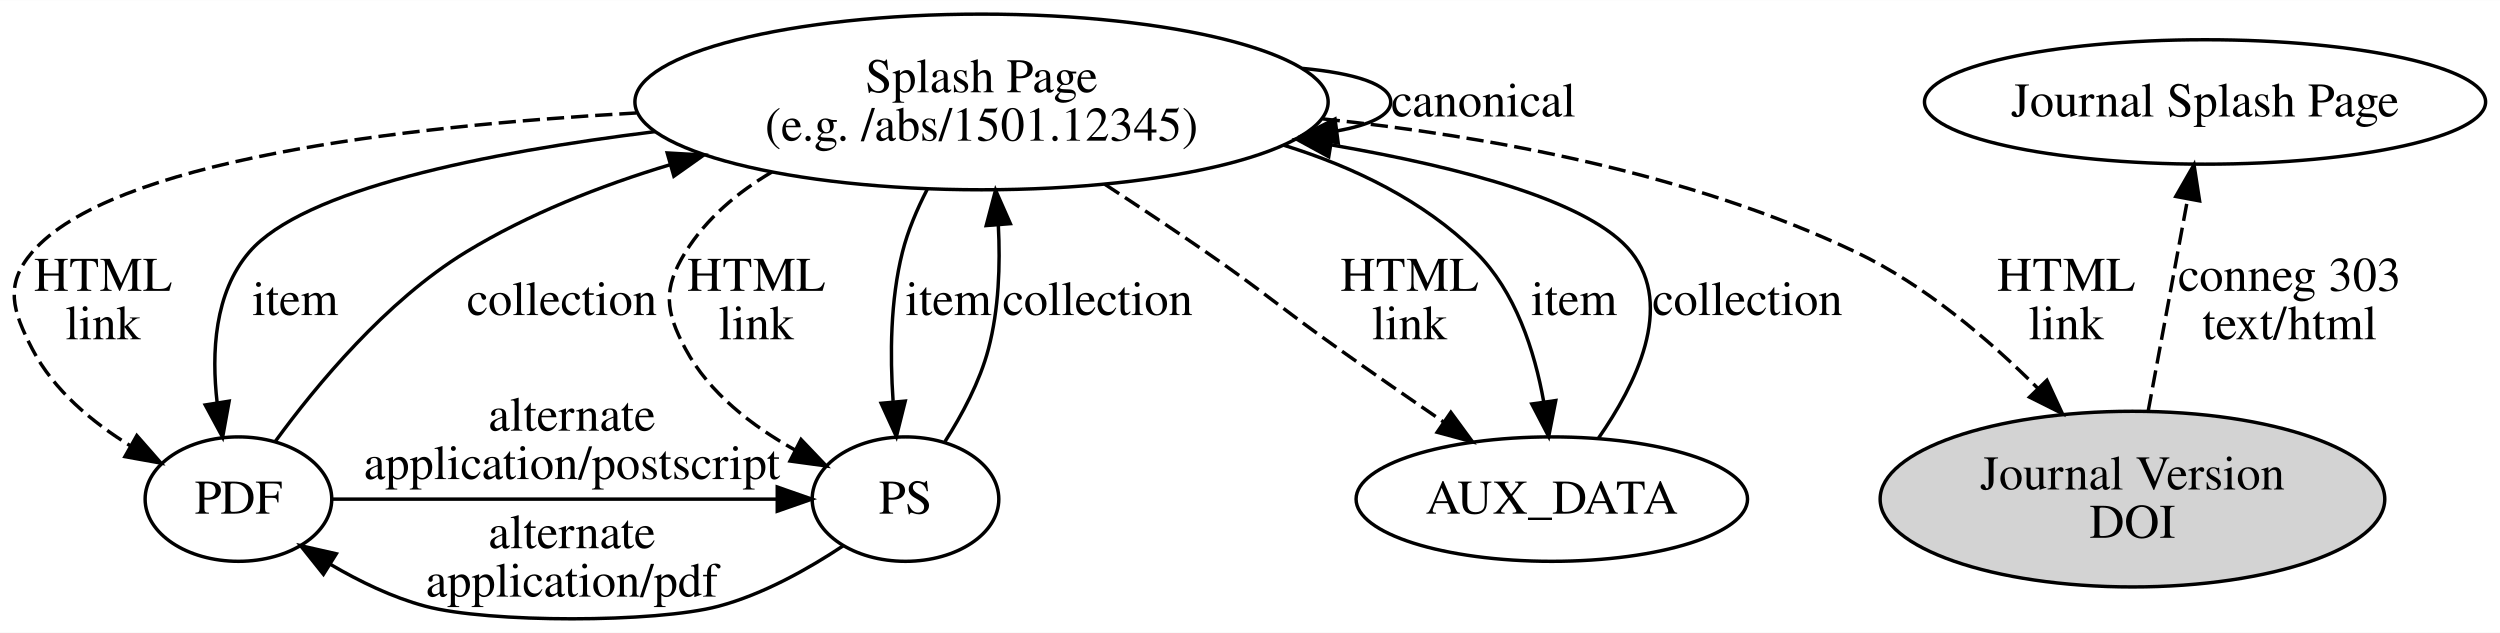
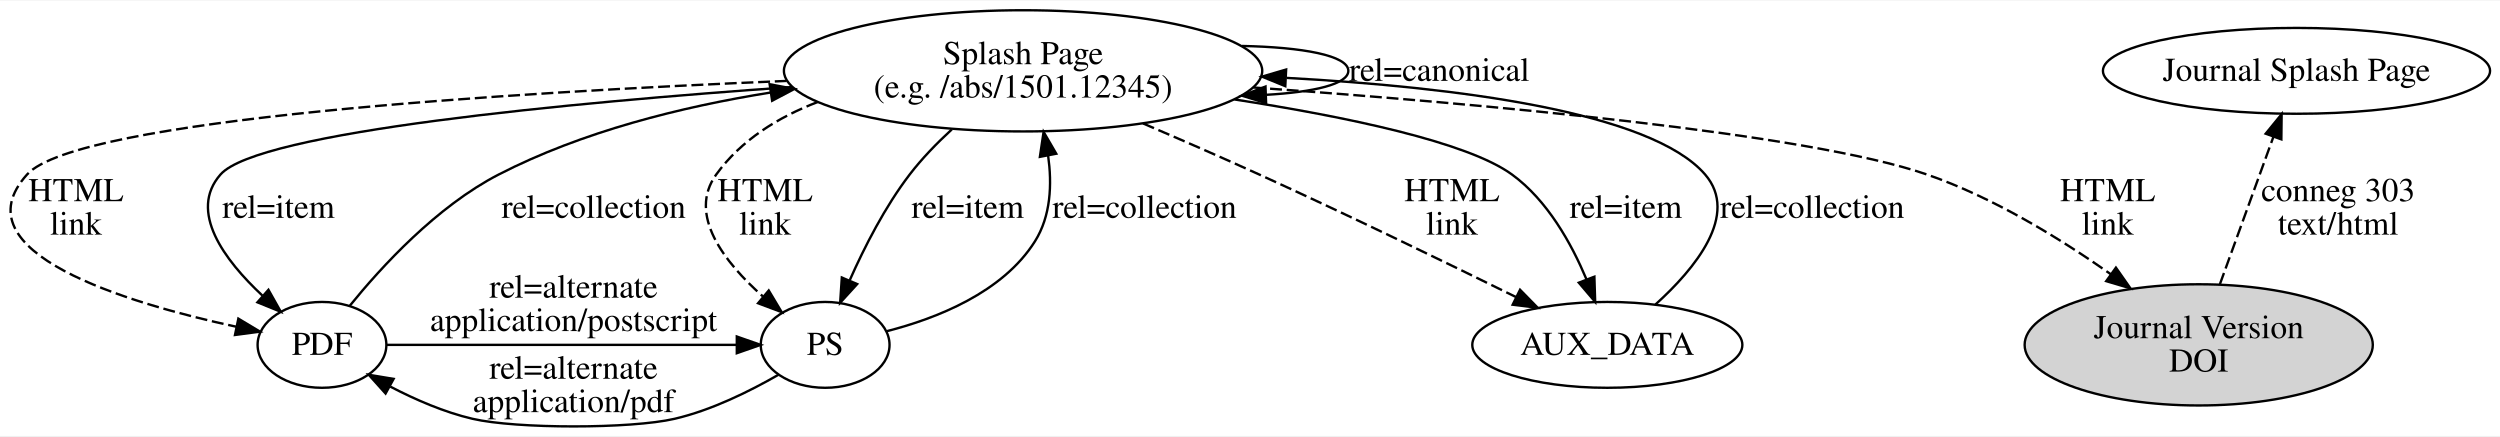
- <svg xmlns="http://www.w3.org/2000/svg" width="723pt" height="183pt" viewBox="0.00 0.00 723.33 183.00">
-   <g id="graph0" class="graph" transform="scale(1 1) rotate(0) translate(4 179)">
-     <polygon fill="white" stroke="none" points="-4,4 -4,-179 719.326,-179 719.326,4 -4,4" />
+ <svg xmlns="http://www.w3.org/2000/svg" width="1048pt" height="183pt" viewBox="0.00 0.00 1048.36 182.56">
+   <g id="graph0" class="graph" transform="scale(1 1) rotate(0) translate(4 178.564)">
+     <polygon fill="white" stroke="none" points="-4,4 -4,-178.564 1044.36,-178.564 1044.36,4 -4,4" />
    <g id="node1" class="node">
-       <ellipse fill="none" stroke="black" cx="279.988" cy="-149.544" rx="100.289" ry="25.412" />
-       <text text-anchor="middle" x="279.988" y="-152.344" font-family="Times,serif" font-size="14.00">Splash Page</text>
-       <text text-anchor="middle" x="279.988" y="-138.344" font-family="Times,serif" font-size="14.00">(e.g. /abs/1501.12345)</text>
+       <ellipse fill="none" stroke="black" cx="425.021" cy="-149.108" rx="100.289" ry="25.412" />
+       <text text-anchor="middle" x="425.021" y="-151.908" font-family="Times,serif" font-size="14.00">Splash Page</text>
+       <text text-anchor="middle" x="425.021" y="-137.908" font-family="Times,serif" font-size="14.00">(e.g. /abs/1501.12345)</text>
    </g>
    <g id="edge4" class="edge">
-       <path fill="none" stroke="black" d="M372.809,-159.259C387.966,-157.868 398.383,-154.63 398.383,-149.544 398.383,-145.69 392.401,-142.897 382.907,-141.165" />
-       <polygon fill="black" stroke="black" points="383.182,-137.671 372.809,-139.829 382.264,-144.61 383.182,-137.671" />
-       <text text-anchor="middle" x="425.2" y="-145.344" font-family="Times,serif" font-size="14.00">canonical</text>
+       <path fill="none" stroke="black" d="M516.816,-159.544C542.097,-159.04 561.416,-155.561 561.416,-149.108 561.416,-143.537 547.018,-140.183 526.817,-139.046" />
+       <polygon fill="black" stroke="black" points="526.94,-135.548 516.816,-138.672 526.678,-142.543 526.94,-135.548" />
+       <text text-anchor="middle" x="599.564" y="-144.908" font-family="Times,serif" font-size="14.00">rel=canonical</text>
    </g>
    <g id="node2" class="node">
-       <ellipse fill="none" stroke="black" cx="64.988" cy="-34.632" rx="27" ry="18" />
-       <text text-anchor="middle" x="64.988" y="-30.432" font-family="Times,serif" font-size="14.00">PDF</text>
+       <ellipse fill="none" stroke="black" cx="131.021" cy="-34.196" rx="27" ry="18" />
+       <text text-anchor="middle" x="131.021" y="-29.996" font-family="Times,serif" font-size="14.00">PDF</text>
    </g>
    <g id="edge1" class="edge">
-       <path fill="none" stroke="black" stroke-dasharray="5,2" d="M180.173,-146.36C111.142,-142.493 27.82,-132.326 5.326,-106.088 -2.773,-96.64 -0.378,-89.148 5.326,-78.088 11.488,-66.142 22.737,-56.821 33.821,-49.995" />
-       <polygon fill="black" stroke="black" points="35.586,-53.017 42.573,-45.053 32.145,-46.922 35.586,-53.017" />
-       <text text-anchor="middle" x="25.819" y="-94.888" font-family="Times,serif" font-size="14.00">HTML</text>
-       <text text-anchor="middle" x="25.819" y="-80.888" font-family="Times,serif" font-size="14.00">link</text>
+       <path fill="none" stroke="black" stroke-dasharray="5,2" d="M325.905,-144.885C209.16,-140.046 28.339,-128.873 7.359,-105.652 -22.055,-73.096 48.833,-51.806 95.03,-41.816" />
+       <polygon fill="black" stroke="black" points="95.952,-45.199 105.034,-39.743 94.532,-38.345 95.952,-45.199" />
+       <text text-anchor="middle" x="27.852" y="-94.452" font-family="Times,serif" font-size="14.00">HTML</text>
+       <text text-anchor="middle" x="27.852" y="-80.452" font-family="Times,serif" font-size="14.00">link</text>
    </g>
    <g id="edge6" class="edge">
-       <path fill="none" stroke="black" d="M185.479,-140.953C136.495,-134.891 83.701,-124.283 68.105,-106.088 58.039,-94.344 57.149,-77.032 58.83,-62.508" />
-       <polygon fill="black" stroke="black" points="62.3,-62.971 60.413,-52.545 55.387,-61.871 62.3,-62.971" />
-       <text text-anchor="middle" x="81.43" y="-87.888" font-family="Times,serif" font-size="14.00">item</text>
+       <path fill="none" stroke="black" d="M328.165,-142.344C234.429,-135.753 104.228,-123.514 88.478,-105.652 74.834,-90.179 90.11,-69.749 106.027,-54.875" />
+       <polygon fill="black" stroke="black" points="108.571,-57.299 113.768,-48.066 103.948,-52.043 108.571,-57.299" />
+       <text text-anchor="middle" x="112.793" y="-87.452" font-family="Times,serif" font-size="14.00">rel=item</text>
    </g>
    <g id="node3" class="node">
-       <ellipse fill="none" stroke="black" cx="257.988" cy="-34.632" rx="27" ry="18" />
-       <text text-anchor="middle" x="257.988" y="-30.432" font-family="Times,serif" font-size="14.00">PS</text>
+       <ellipse fill="none" stroke="black" cx="342.021" cy="-34.196" rx="27" ry="18" />
+       <text text-anchor="middle" x="342.021" y="-29.996" font-family="Times,serif" font-size="14.00">PS</text>
    </g>
    <g id="edge2" class="edge">
-       <path fill="none" stroke="black" stroke-dasharray="5,2" d="M219.306,-129.257C209.371,-123.39 200.364,-115.82 194.326,-106.088 187.765,-95.514 188.455,-89.061 194.326,-78.088 201.169,-65.3 213.753,-55.698 225.937,-48.891" />
-       <polygon fill="black" stroke="black" points="227.762,-51.889 235.075,-44.223 224.577,-45.655 227.762,-51.889" />
-       <text text-anchor="middle" x="214.819" y="-94.888" font-family="Times,serif" font-size="14.00">HTML</text>
-       <text text-anchor="middle" x="214.819" y="-80.888" font-family="Times,serif" font-size="14.00">link</text>
+       <path fill="none" stroke="black" stroke-dasharray="5,2" d="M338.85,-136.015C322.224,-129.639 306.765,-120.043 296.359,-105.652 284.176,-88.802 299.75,-68.853 315.929,-54.491" />
+       <polygon fill="black" stroke="black" points="318.362,-57.019 323.802,-47.927 313.88,-51.643 318.362,-57.019" />
+       <text text-anchor="middle" x="316.853" y="-94.452" font-family="Times,serif" font-size="14.00">HTML</text>
+       <text text-anchor="middle" x="316.853" y="-80.452" font-family="Times,serif" font-size="14.00">link</text>
    </g>
    <g id="edge7" class="edge">
-       <path fill="none" stroke="black" d="M264.267,-124.243C261.312,-118.507 258.662,-112.258 257.105,-106.088 253.598,-92.189 253.487,-76.251 254.397,-63.053" />
-       <polygon fill="black" stroke="black" points="257.917,-62.996 255.35,-52.717 250.947,-62.353 257.917,-62.996" />
-       <text text-anchor="middle" x="270.43" y="-87.888" font-family="Times,serif" font-size="14.00">item</text>
+       <path fill="none" stroke="black" d="M395.149,-124.555C388.863,-118.78 382.594,-112.327 377.478,-105.652 367.153,-92.185 358.516,-75.246 352.352,-61.353" />
+       <polygon fill="black" stroke="black" points="355.451,-59.696 348.312,-51.868 349.011,-62.439 355.451,-59.696" />
+       <text text-anchor="middle" x="401.793" y="-87.452" font-family="Times,serif" font-size="14.00">rel=item</text>
    </g>
    <g id="node4" class="node">
-       <ellipse fill="none" stroke="black" cx="444.988" cy="-34.632" rx="56.631" ry="18" />
-       <text text-anchor="middle" x="444.988" y="-30.432" font-family="Times,serif" font-size="14.00">AUX_DATA</text>
+       <ellipse fill="none" stroke="black" cx="670.021" cy="-34.196" rx="56.631" ry="18" />
+       <text text-anchor="middle" x="670.021" y="-29.996" font-family="Times,serif" font-size="14.00">AUX_DATA</text>
    </g>
    <g id="edge3" class="edge">
-       <path fill="none" stroke="black" stroke-dasharray="5,2" d="M315.633,-125.74C325.231,-119.47 335.563,-112.602 344.988,-106.088 362.346,-94.093 366.116,-90.294 383.326,-78.088 393.166,-71.11 403.976,-63.611 413.759,-56.886" />
-       <polygon fill="black" stroke="black" points="415.773,-59.749 422.042,-51.208 411.815,-53.975 415.773,-59.749" />
-       <text text-anchor="middle" x="403.819" y="-94.888" font-family="Times,serif" font-size="14.00">HTML</text>
-       <text text-anchor="middle" x="403.819" y="-80.888" font-family="Times,serif" font-size="14.00">link</text>
+       <path fill="none" stroke="black" stroke-dasharray="5,2" d="M475.322,-127.049C490.987,-120.353 508.279,-112.822 524.021,-105.652 560.885,-88.863 602.445,-68.683 631.77,-54.231" />
+       <polygon fill="black" stroke="black" points="633.423,-57.318 640.839,-49.751 630.323,-51.041 633.423,-57.318" />
+       <text text-anchor="middle" x="604.853" y="-94.452" font-family="Times,serif" font-size="14.00">HTML</text>
+       <text text-anchor="middle" x="604.853" y="-80.452" font-family="Times,serif" font-size="14.00">link</text>
    </g>
    <g id="edge8" class="edge">
-       <path fill="none" stroke="black" d="M367.415,-137.03C387.761,-130.713 407.867,-120.998 422.988,-106.088 434.516,-94.722 440.024,-77.415 442.646,-62.799" />
-       <polygon fill="black" stroke="black" points="446.131,-63.152 444.09,-52.756 439.202,-62.156 446.131,-63.152" />
-       <text text-anchor="middle" x="451.43" y="-87.888" font-family="Times,serif" font-size="14.00">item</text>
+       <path fill="none" stroke="black" d="M513.691,-137.106C560.167,-129.916 611.253,-119.317 630.021,-105.652 644.853,-94.854 654.954,-76.77 661.296,-61.627" />
+       <polygon fill="black" stroke="black" points="664.596,-62.796 664.932,-52.207 658.066,-60.276 664.596,-62.796" />
+       <text text-anchor="middle" x="677.793" y="-87.452" font-family="Times,serif" font-size="14.00">rel=item</text>
    </g>
    <g id="node5" class="node">
-       <ellipse fill="lightgrey" stroke="black" cx="612.988" cy="-34.632" rx="73.004" ry="25.412" />
-       <text text-anchor="middle" x="612.988" y="-37.432" font-family="Times,serif" font-size="14.00">Journal Version</text>
-       <text text-anchor="middle" x="612.988" y="-23.432" font-family="Times,serif" font-size="14.00">DOI</text>
+       <ellipse fill="lightgrey" stroke="black" cx="918.021" cy="-34.196" rx="73.004" ry="25.412" />
+       <text text-anchor="middle" x="918.021" y="-36.996" font-family="Times,serif" font-size="14.00">Journal Version</text>
+       <text text-anchor="middle" x="918.021" y="-22.996" font-family="Times,serif" font-size="14.00">DOI</text>
    </g>
    <g id="edge5" class="edge">
-       <path fill="none" stroke="black" stroke-dasharray="5,2" d="M378.69,-144.648C427.098,-139.637 485.131,-128.862 532.988,-106.088 552.769,-96.675 571.361,-80.904 585.634,-66.667" />
-       <polygon fill="black" stroke="black" points="588.232,-69.016 592.688,-59.404 583.21,-64.139 588.232,-69.016" />
-       <text text-anchor="middle" x="593.819" y="-94.888" font-family="Times,serif" font-size="14.00">HTML</text>
-       <text text-anchor="middle" x="593.819" y="-80.888" font-family="Times,serif" font-size="14.00">link</text>
+       <path fill="none" stroke="black" stroke-dasharray="5,2" d="M521.608,-142.127C616.302,-135.397 753.564,-123.08 804.021,-105.652 831.784,-96.063 859.888,-78.798 881.245,-63.759" />
+       <polygon fill="black" stroke="black" points="883.302,-66.591 889.377,-57.911 879.215,-60.908 883.302,-66.591" />
+       <text text-anchor="middle" x="879.853" y="-94.452" font-family="Times,serif" font-size="14.00">HTML</text>
+       <text text-anchor="middle" x="879.853" y="-80.452" font-family="Times,serif" font-size="14.00">link</text>
    </g>
    <g id="edge9" class="edge">
-       <path fill="none" stroke="black" d="M75.729,-51.437C87.447,-67.494 107.65,-91.954 130.788,-106.088 148.743,-117.057 169.635,-125.285 189.999,-131.423" />
-       <polygon fill="black" stroke="black" points="189.043,-134.79 199.621,-134.185 190.975,-128.062 189.043,-134.79" />
-       <text text-anchor="middle" x="158.588" y="-87.888" font-family="Times,serif" font-size="14.00">collection</text>
+       <path fill="none" stroke="black" d="M142.591,-50.492C155.842,-66.851 179.11,-92.244 205.16,-105.652 240.063,-123.617 281.639,-134.015 319.192,-140.021" />
+       <polygon fill="black" stroke="black" points="318.745,-143.493 329.156,-141.528 319.792,-136.572 318.745,-143.493" />
+       <text text-anchor="middle" x="244.952" y="-87.452" font-family="Times,serif" font-size="14.00">rel=collection</text>
    </g>
    <g id="edge12" class="edge">
-       <path fill="none" stroke="black" d="M92.231,-34.632C125.853,-34.632 183.183,-34.632 220.825,-34.632" />
-       <polygon fill="black" stroke="black" points="220.884,-38.133 230.884,-34.632 220.884,-31.133 220.884,-38.133" />
-       <text text-anchor="middle" x="161.488" y="-54.432" font-family="Times,serif" font-size="14.00">alternate</text>
-       <text text-anchor="middle" x="161.488" y="-40.432" font-family="Times,serif" font-size="14.00">application/postscript</text>
+       <path fill="none" stroke="black" d="M158.174,-34.196C195.524,-34.196 262.886,-34.196 304.878,-34.196" />
+       <polygon fill="black" stroke="black" points="304.973,-37.696 314.973,-34.196 304.973,-30.696 304.973,-37.696" />
+       <text text-anchor="middle" x="236.521" y="-53.996" font-family="Times,serif" font-size="14.00">rel=alternate</text>
+       <text text-anchor="middle" x="236.521" y="-39.996" font-family="Times,serif" font-size="14.00">application/postscript</text>
    </g>
    <g id="edge10" class="edge">
-       <path fill="none" stroke="black" d="M269.429,-51.315C274.327,-58.982 279.489,-68.59 281.988,-78.088 284.992,-89.504 285.448,-102.322 284.849,-113.863" />
-       <polygon fill="black" stroke="black" points="281.345,-113.781 284.046,-124.026 288.323,-114.333 281.345,-113.781" />
-       <text text-anchor="middle" x="313.588" y="-87.888" font-family="Times,serif" font-size="14.00">collection</text>
+       <path fill="none" stroke="black" d="M367.831,-39.922C388.605,-45.231 416.492,-56.103 430.021,-77.652 436.644,-88.2 437.225,-101.468 435.515,-113.637" />
+       <polygon fill="black" stroke="black" points="432.067,-113.038 433.623,-123.517 438.942,-114.354 432.067,-113.038" />
+       <text text-anchor="middle" x="475.952" y="-87.452" font-family="Times,serif" font-size="14.00">rel=collection</text>
    </g>
    <g id="edge13" class="edge">
-       <path fill="none" stroke="black" d="M240.008,-21.16C229.944,-14.466 216.84,-7.085 203.864,-3.632 185.664,1.211 137.313,1.211 119.112,-3.632 109.583,-6.168 99.985,-10.822 91.572,-15.767" />
-       <polygon fill="black" stroke="black" points="89.583,-12.883 82.969,-21.16 93.3,-18.814 89.583,-12.883" />
-       <text text-anchor="middle" x="161.488" y="-20.432" font-family="Times,serif" font-size="14.00">alternate</text>
-       <text text-anchor="middle" x="161.488" y="-6.432" font-family="Times,serif" font-size="14.00">application/pdf</text>
+       <path fill="none" stroke="black" d="M322.435,-21.669C310.394,-14.726 294.358,-6.788 278.897,-3.196 260.552,1.065 212.491,1.065 194.145,-3.196 182.309,-5.946 170.134,-11.243 159.674,-16.692" />
+       <polygon fill="black" stroke="black" points="157.689,-13.789 150.608,-21.669 161.058,-19.925 157.689,-13.789" />
+       <text text-anchor="middle" x="236.521" y="-19.996" font-family="Times,serif" font-size="14.00">rel=alternate</text>
+       <text text-anchor="middle" x="236.521" y="-5.996" font-family="Times,serif" font-size="14.00">application/pdf</text>
    </g>
    <g id="edge11" class="edge">
-       <path fill="none" stroke="black" d="M458.512,-52.308C469.239,-67.676 480.521,-90.409 467.988,-106.088 456.385,-120.604 419.459,-130.516 381.368,-137.086" />
-       <polygon fill="black" stroke="black" points="380.445,-133.691 371.146,-138.769 381.582,-140.598 380.445,-133.691" />
-       <text text-anchor="middle" x="501.588" y="-87.888" font-family="Times,serif" font-size="14.00">collection</text>
+       <path fill="none" stroke="black" d="M690.185,-51.108C706.825,-66.139 725.533,-88.827 711.021,-105.652 688.249,-132.054 605.974,-142.304 535.48,-146.157" />
+       <polygon fill="black" stroke="black" points="534.983,-142.678 525.173,-146.68 535.338,-149.669 534.983,-142.678" />
+       <text text-anchor="middle" x="755.952" y="-87.452" font-family="Times,serif" font-size="14.00">rel=collection</text>
    </g>
    <g id="node6" class="node">
-       <ellipse fill="none" stroke="black" cx="633.988" cy="-149.544" rx="81.177" ry="18" />
-       <text text-anchor="middle" x="633.988" y="-145.344" font-family="Times,serif" font-size="14.00">Journal Splash Page</text>
+       <ellipse fill="none" stroke="black" cx="959.021" cy="-149.108" rx="81.177" ry="18" />
+       <text text-anchor="middle" x="959.021" y="-144.908" font-family="Times,serif" font-size="14.00">Journal Splash Page</text>
    </g>
    <g id="edge14" class="edge">
-       <path fill="none" stroke="black" stroke-dasharray="5,2" d="M617.534,-60.076C620.896,-78.152 625.474,-102.768 628.948,-121.445" />
-       <polygon fill="black" stroke="black" points="625.529,-122.204 630.799,-131.395 632.411,-120.924 625.529,-122.204" />
-       <text text-anchor="middle" x="658.452" y="-94.888" font-family="Times,serif" font-size="14.00">conneg 303</text>
-       <text text-anchor="middle" x="658.452" y="-80.888" font-family="Times,serif" font-size="14.00">text/html</text>
+       <path fill="none" stroke="black" stroke-dasharray="5,2" d="M926.897,-59.64C933.522,-77.884 942.566,-102.79 949.37,-121.528" />
+       <polygon fill="black" stroke="black" points="946.091,-122.754 952.794,-130.959 952.671,-120.365 946.091,-122.754" />
+       <text text-anchor="middle" x="976.485" y="-94.452" font-family="Times,serif" font-size="14.00">conneg 303</text>
+       <text text-anchor="middle" x="976.485" y="-80.452" font-family="Times,serif" font-size="14.00">text/html</text>
    </g>
  </g>
</svg>
